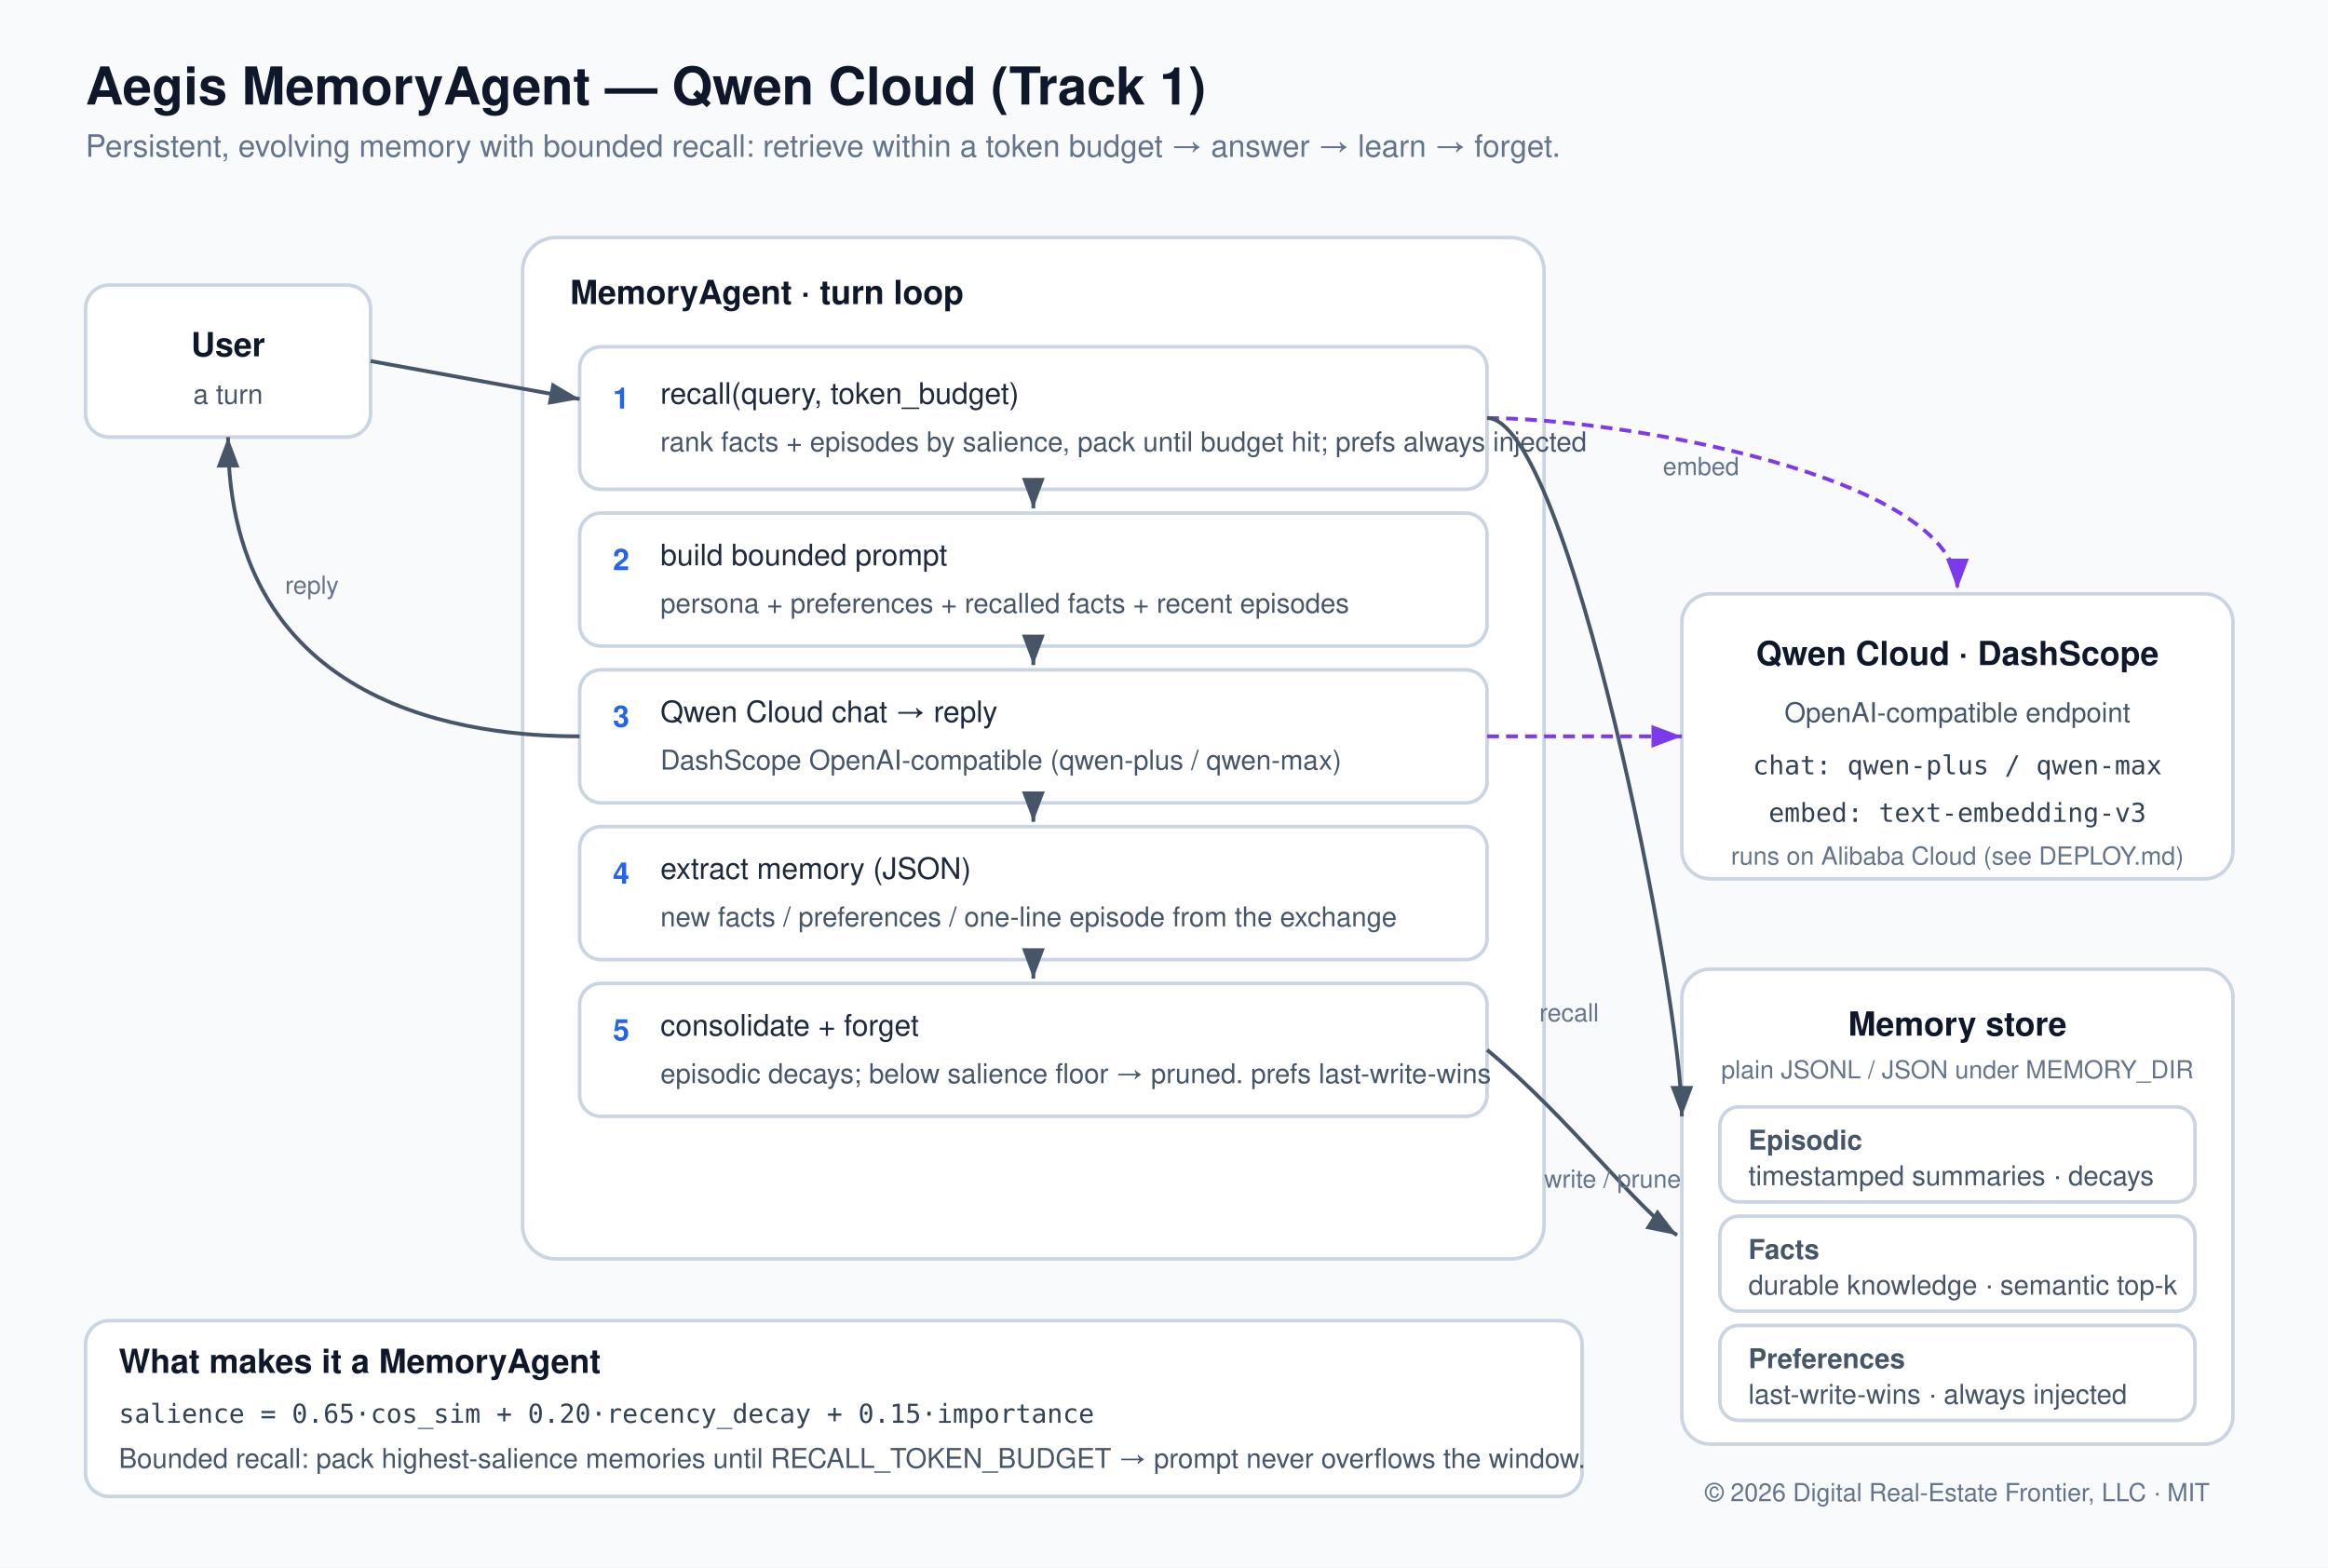
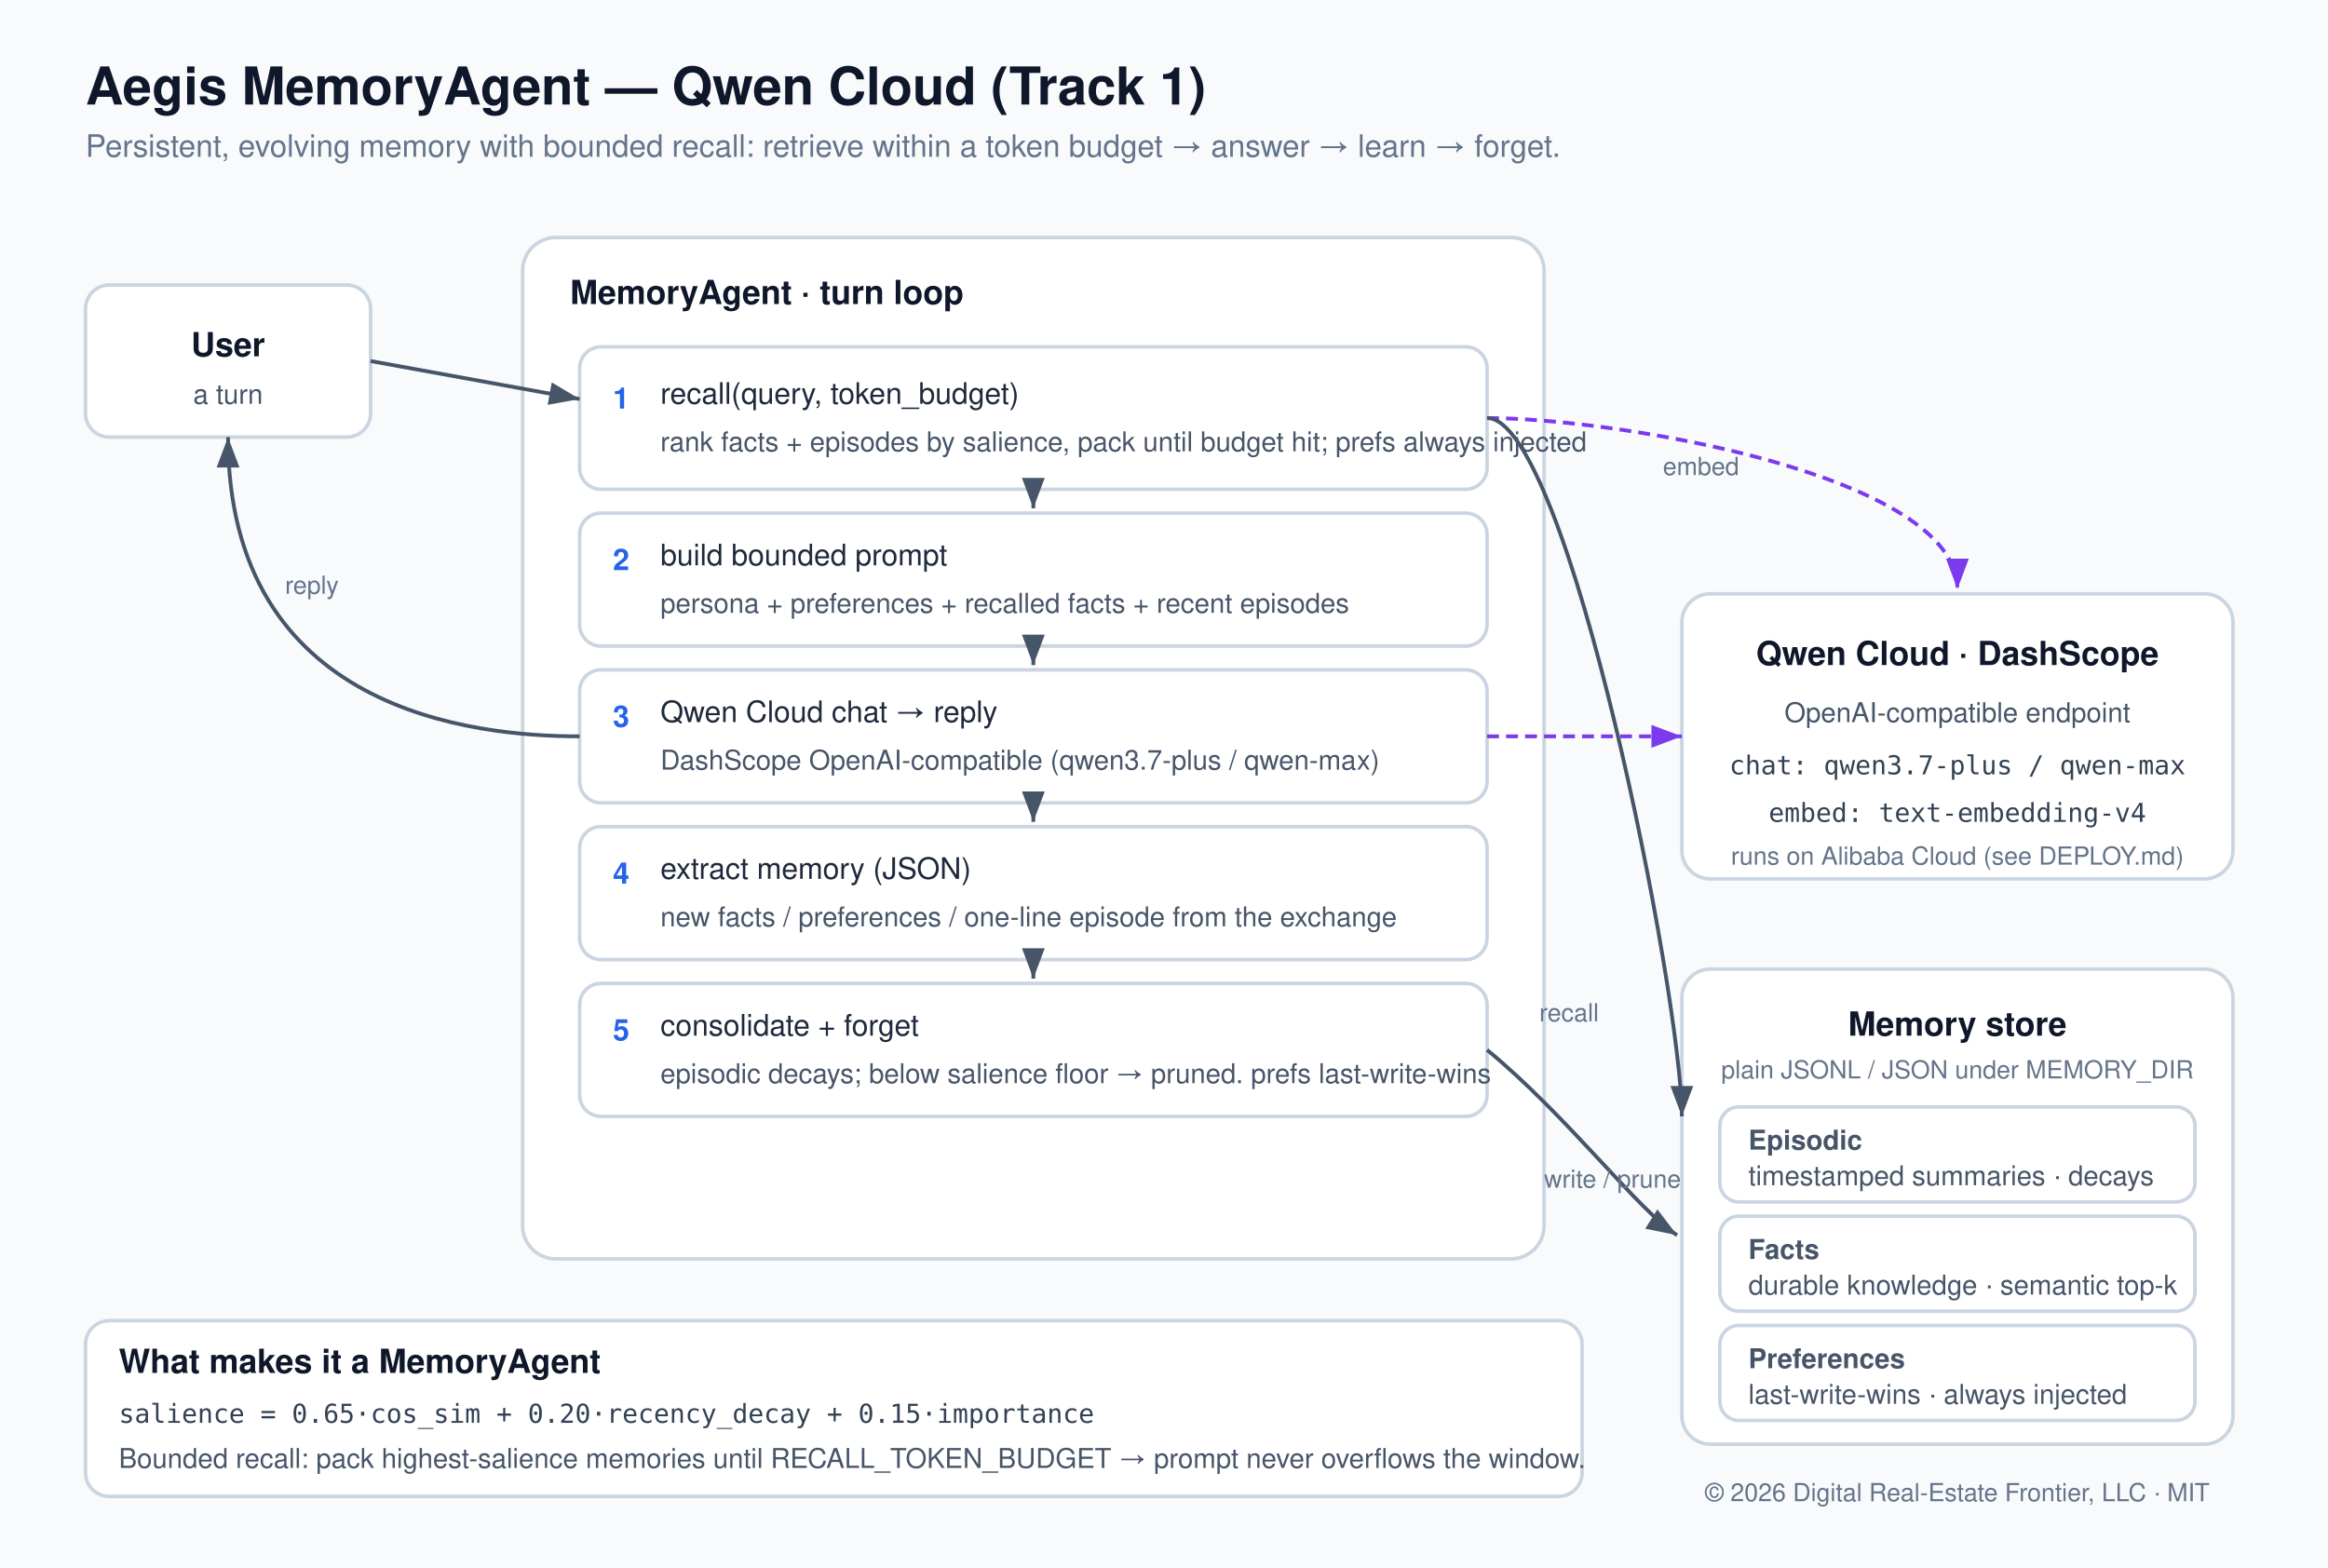
<svg xmlns="http://www.w3.org/2000/svg" width="980" height="660" viewBox="0 0 980 660" font-family="'Segoe UI', Helvetica, Arial, sans-serif">
  <defs>
    <marker id="arrow" markerWidth="10" markerHeight="10" refX="8" refY="3" orient="auto" markerUnits="strokeWidth">
      <path d="M0,0 L8,3 L0,6 Z" fill="#475569" />
    </marker>
    <marker id="arrowQ" markerWidth="10" markerHeight="10" refX="8" refY="3" orient="auto" markerUnits="strokeWidth">
      <path d="M0,0 L8,3 L0,6 Z" fill="#7c3aed" />
    </marker>
    <style>
      .title { font-size: 22px; font-weight: 700; fill: #0f172a; }
      .sub   { font-size: 13px; fill: #64748b; }
      .box   { fill: #ffffff; stroke: #cbd5e1; stroke-width: 1.5; }
      .lbl   { font-size: 14px; font-weight: 600; fill: #0f172a; }
      .small { font-size: 11.5px; fill: #475569; }
      .step  { font-size: 12.5px; fill: #1e293b; }
      .stepn { font-size: 12.5px; font-weight: 700; fill: #2563eb; }
      .mono  { font-family: 'Consolas','SF Mono',monospace; font-size: 11px; fill: #334155; }
      .edge  { stroke: #475569; stroke-width: 1.6; fill: none; }
      .edgeQ { stroke: #7c3aed; stroke-width: 1.6; fill: none; stroke-dasharray: 5 3; }
      .tag   { font-size: 10.5px; fill: #64748b; }
    </style>
  </defs>
  <rect x="0" y="0" width="980" height="660" fill="#f8fafc" />
  <text x="36" y="44" class="title">Aegis MemoryAgent — Qwen Cloud (Track 1)</text>
  <text x="36" y="66" class="sub">Persistent, evolving memory with bounded recall: retrieve within a token budget → answer → learn → forget.</text>
  <rect class="box" x="36" y="120" width="120" height="64" rx="10" fill="#eff6ff" stroke="#93c5fd" />
  <text x="96" y="150" text-anchor="middle" class="lbl">User</text>
  <text x="96" y="170" text-anchor="middle" class="small">a turn</text>
  <rect class="box" x="220" y="100" width="430" height="430" rx="14" fill="#ffffff" stroke="#cbd5e1" />
  <text x="240" y="128" class="lbl">MemoryAgent · turn loop</text>
  <rect class="box" x="244" y="146" width="382" height="60" rx="9" fill="#f1f5f9" />
  <text x="258" y="172" class="stepn">1</text>
  <text x="278" y="170" class="step">recall(query, token_budget)</text>
  <text x="278" y="190" class="small">rank facts + episodes by salience, pack until budget hit; prefs always injected</text>
  <rect class="box" x="244" y="216" width="382" height="56" rx="9" fill="#f1f5f9" />
  <text x="258" y="240" class="stepn">2</text>
  <text x="278" y="238" class="step">build bounded prompt</text>
  <text x="278" y="258" class="small">persona + preferences + recalled facts + recent episodes</text>
  <rect class="box" x="244" y="282" width="382" height="56" rx="9" fill="#f5f3ff" stroke="#c4b5fd" />
  <text x="258" y="306" class="stepn">3</text>
  <text x="278" y="304" class="step">Qwen Cloud chat → reply</text>
-   <text x="278" y="324" class="small">DashScope OpenAI-compatible (qwen-plus / qwen-max)</text>
+   <text x="278" y="324" class="small">DashScope OpenAI-compatible (qwen3.7-plus / qwen-max)</text>
  <rect class="box" x="244" y="348" width="382" height="56" rx="9" fill="#f5f3ff" stroke="#c4b5fd" />
  <text x="258" y="372" class="stepn">4</text>
  <text x="278" y="370" class="step">extract memory (JSON)</text>
  <text x="278" y="390" class="small">new facts / preferences / one-line episode from the exchange</text>
  <rect class="box" x="244" y="414" width="382" height="56" rx="9" fill="#fef2f2" stroke="#fca5a5" />
  <text x="258" y="438" class="stepn">5</text>
  <text x="278" y="436" class="step">consolidate + forget</text>
  <text x="278" y="456" class="small">episodic decays; below salience floor → pruned. prefs last-write-wins</text>
  <line class="edge" x1="435" y1="206" x2="435" y2="214" marker-end="url(#arrow)" />
  <line class="edge" x1="435" y1="272" x2="435" y2="280" marker-end="url(#arrow)" />
  <line class="edge" x1="435" y1="338" x2="435" y2="346" marker-end="url(#arrow)" />
  <line class="edge" x1="435" y1="404" x2="435" y2="412" marker-end="url(#arrow)" />
  <path class="edge" d="M156,152 L244,168" marker-end="url(#arrow)" />
  <path class="edge" d="M244,310 C200,310 96,300 96,184" marker-end="url(#arrow)" />
  <text x="120" y="250" class="tag">reply</text>
  <rect class="box" x="708" y="250" width="232" height="120" rx="12" fill="#f5f3ff" stroke="#a78bfa" />
  <text x="824" y="280" text-anchor="middle" class="lbl">Qwen Cloud · DashScope</text>
  <text x="824" y="304" text-anchor="middle" class="small">OpenAI-compatible endpoint</text>
-   <text x="824" y="326" text-anchor="middle" class="mono">chat: qwen-plus / qwen-max</text>
-   <text x="824" y="346" text-anchor="middle" class="mono">embed: text-embedding-v3</text>
+   <text x="824" y="326" text-anchor="middle" class="mono">chat: qwen3.7-plus / qwen-max</text>
+   <text x="824" y="346" text-anchor="middle" class="mono">embed: text-embedding-v4</text>
  <text x="824" y="364" text-anchor="middle" class="tag">runs on Alibaba Cloud (see DEPLOY.md)</text>
  <path class="edgeQ" d="M626,310 L708,310" marker-end="url(#arrowQ)" />
  <path class="edgeQ" d="M626,176 C680,176 824,200 824,248" marker-end="url(#arrowQ)" />
  <text x="700" y="200" class="tag" fill="#7c3aed">embed</text>
  <rect class="box" x="708" y="408" width="232" height="200" rx="12" fill="#ffffff" stroke="#cbd5e1" />
  <text x="824" y="436" text-anchor="middle" class="lbl">Memory store</text>
  <text x="824" y="454" text-anchor="middle" class="tag">plain JSONL / JSON under MEMORY_DIR</text>
  <rect class="box" x="724" y="466" width="200" height="40" rx="8" fill="#eff6ff" stroke="#bfdbfe" />
  <text x="736" y="484" class="small" font-weight="700" fill="#1e293b">Episodic</text>
  <text x="736" y="499" class="small">timestamped summaries · decays</text>
  <rect class="box" x="724" y="512" width="200" height="40" rx="8" fill="#ecfdf5" stroke="#a7f3d0" />
  <text x="736" y="530" class="small" font-weight="700" fill="#1e293b">Facts</text>
  <text x="736" y="545" class="small">durable knowledge · semantic top-k</text>
  <rect class="box" x="724" y="558" width="200" height="40" rx="8" fill="#fffbeb" stroke="#fde68a" />
  <text x="736" y="576" class="small" font-weight="700" fill="#1e293b">Preferences</text>
  <text x="736" y="591" class="small">last-write-wins · always injected</text>
  <path class="edge" d="M626,176 C660,176 708,420 708,470" marker-end="url(#arrow)" />
  <text x="648" y="430" class="tag">recall</text>
  <path class="edge" d="M626,442 C660,470 690,510 706,520" marker-end="url(#arrow)" />
  <text x="650" y="500" class="tag">write / prune</text>
  <rect class="box" x="36" y="556" width="630" height="74" rx="10" fill="#ffffff" stroke="#e2e8f0" />
  <text x="50" y="578" class="lbl" font-size="13">What makes it a MemoryAgent</text>
  <text x="50" y="599" class="mono">salience = 0.65·cos_sim + 0.20·recency_decay + 0.15·importance</text>
  <text x="50" y="618" class="small">Bounded recall: pack highest-salience memories until RECALL_TOKEN_BUDGET → prompt never overflows the window.</text>
  <text x="824" y="632" text-anchor="middle" class="tag">© 2026 Digital Real-Estate Frontier, LLC · MIT</text>
</svg>
